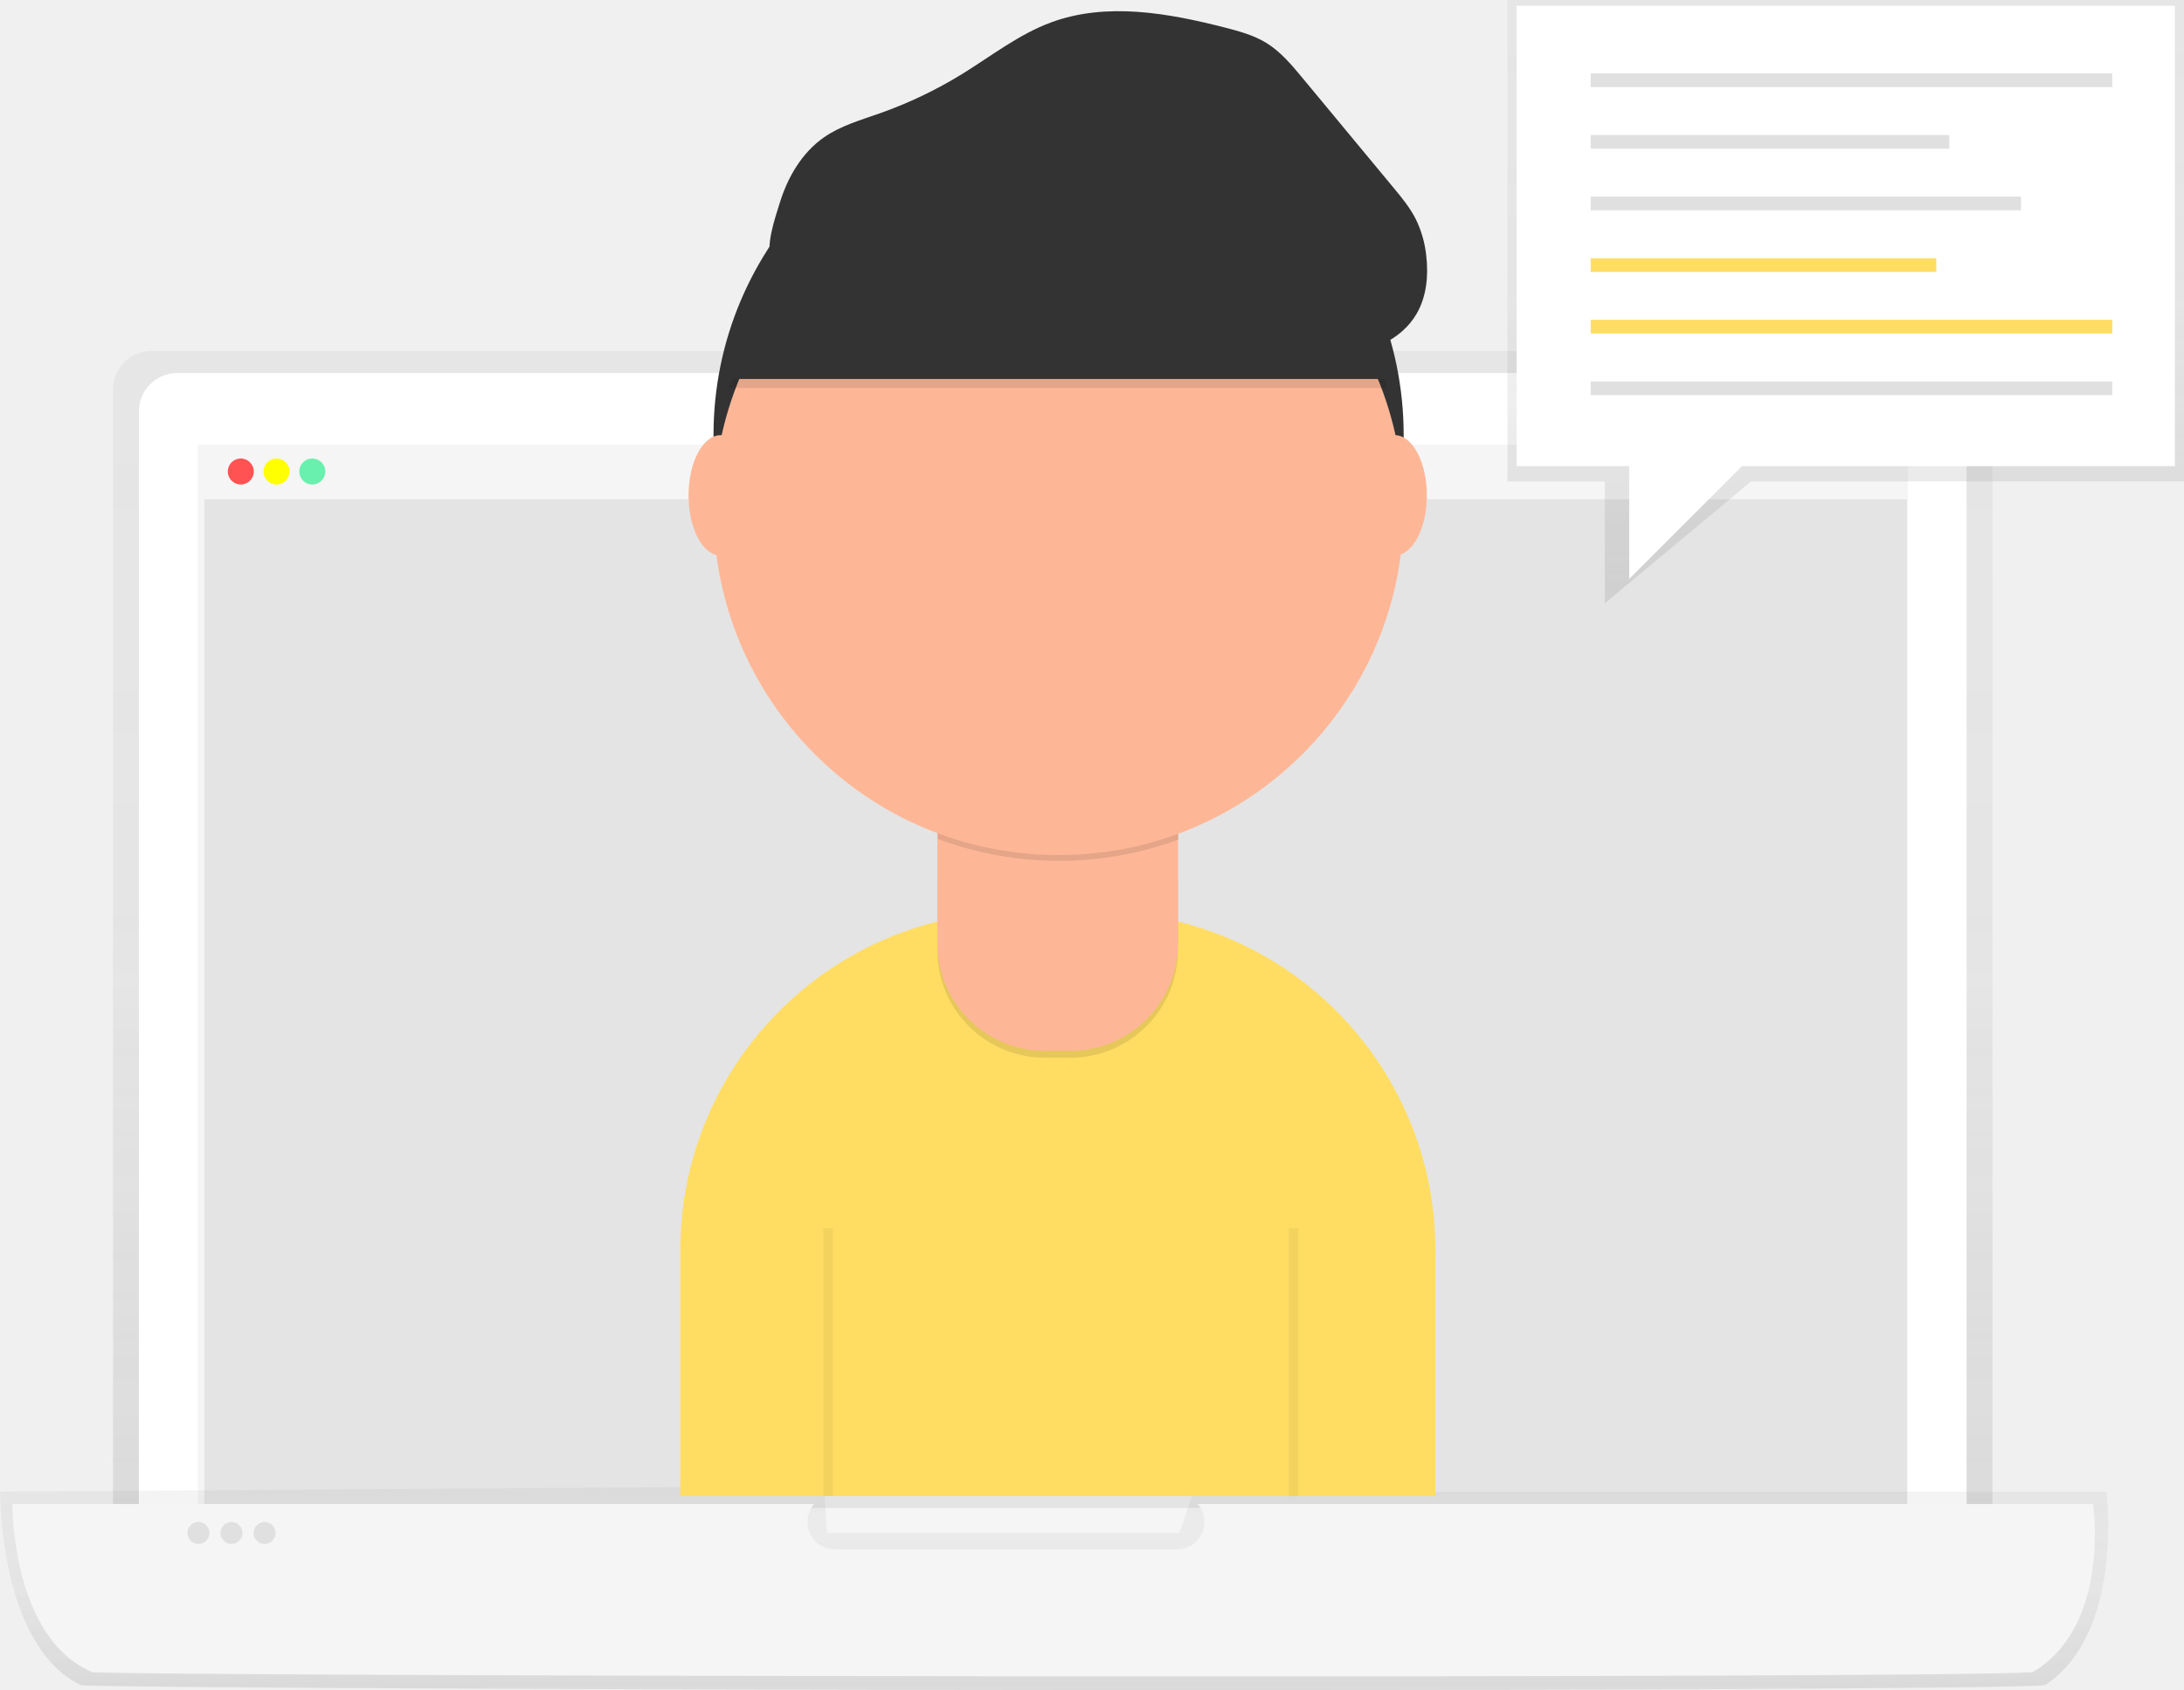
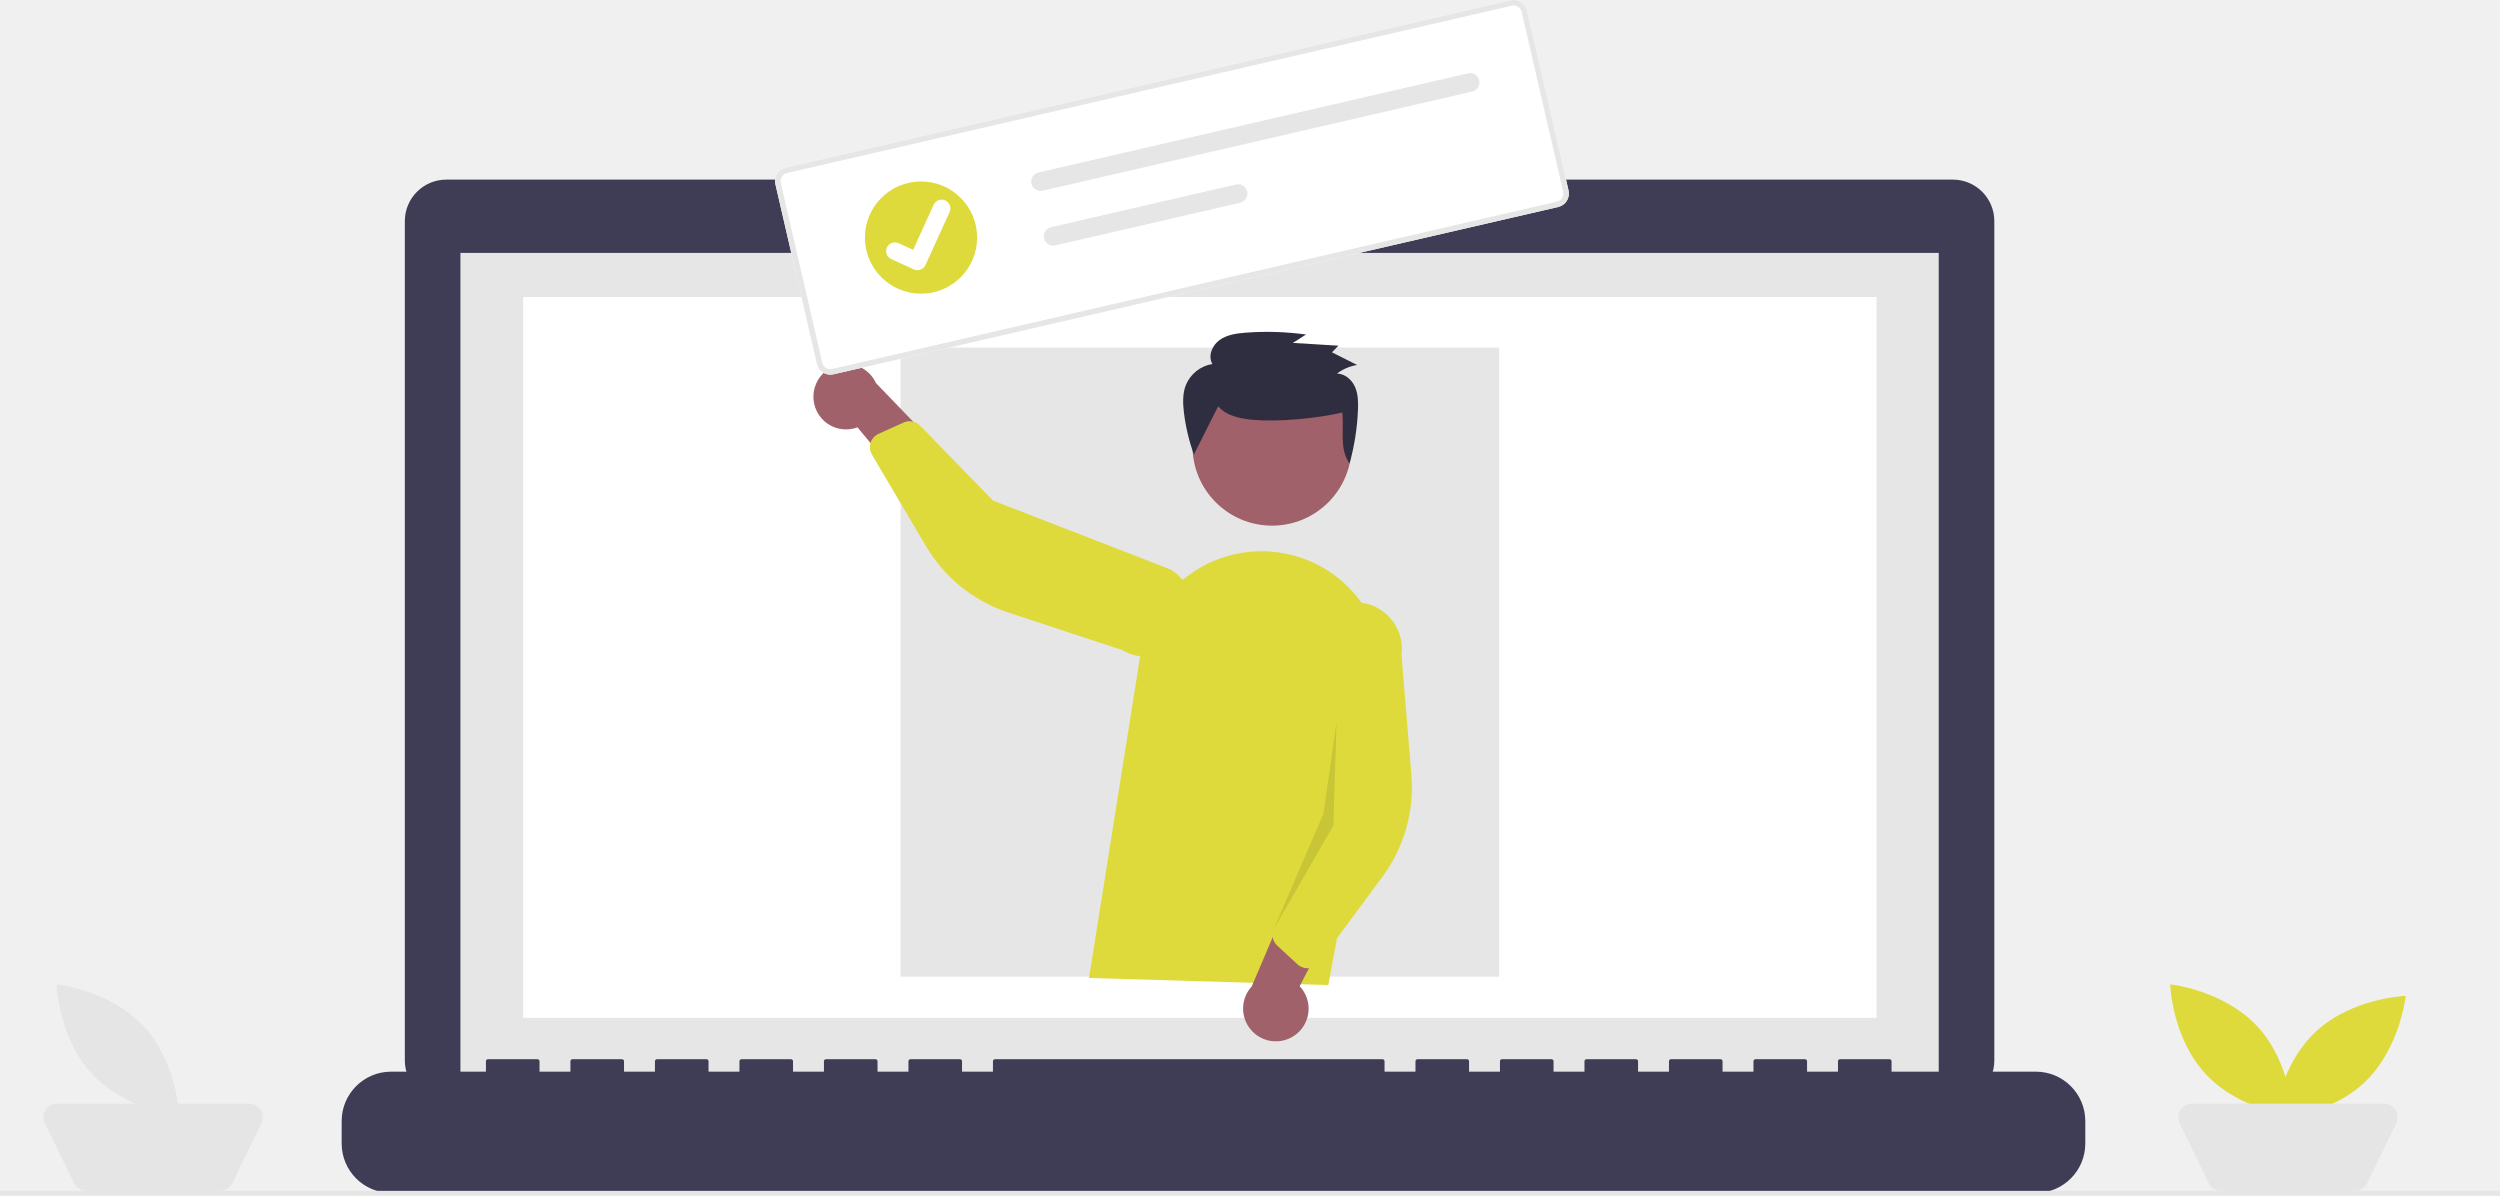
- <svg xmlns="http://www.w3.org/2000/svg" xmlns:xlink="http://www.w3.org/1999/xlink" id="02d45862-41ba-4c70-8782-54d8e5b108cc" data-name="Layer 1" width="900.1" height="696.67" viewBox="0 0 900.1 696.67">
-   <defs>
-     <linearGradient id="fa4a4f63-ffbe-4a50-a004-4e8ae15cd2d3" x1="583.82" y1="763.13" x2="583.82" y2="246.35" gradientUnits="userSpaceOnUse">
-       <stop offset="0" stop-color="gray" stop-opacity="0.25" />
-       <stop offset="0.54" stop-color="gray" stop-opacity="0.12" />
-       <stop offset="1" stop-color="gray" stop-opacity="0.1" />
-     </linearGradient>
-     <linearGradient id="e26e1273-ae5e-4f1a-b841-a4248e9532de" x1="584.38" y1="798.34" x2="584.38" y2="714.29" xlink:href="#fa4a4f63-ffbe-4a50-a004-4e8ae15cd2d3" />
-     <linearGradient id="54428808-f3ba-4b0a-98a1-6e23268491ee" x1="760.68" y1="248.69" x2="760.68" y2="0" xlink:href="#fa4a4f63-ffbe-4a50-a004-4e8ae15cd2d3" />
-   </defs>
-   <g opacity="0.8">
-     <path d="M971.12,763.13H196.52v-501a15.8,15.8,0,0,1,15.8-15.8h743a15.8,15.8,0,0,1,15.8,15.8Z" transform="translate(-149.95 -101.66)" fill="url(#fa4a4f63-ffbe-4a50-a004-4e8ae15cd2d3)" />
+ <svg xmlns="http://www.w3.org/2000/svg" id="a2e620a1-ac76-48f9-b1a7-7c9a2eef61f8" data-name="Layer 1" width="1061" height="507.397" viewBox="0 0 1061 507.397">
+   <path id="f8c762bc-b7e7-4c8e-b73e-f411c620c2bd" data-name="Path 765" d="M898.293,272.533H638.123v-5.362H520.152v5.362H258.91a17.6,17.6,0,0,0-17.6,17.6h0v356.25a17.6,17.6,0,0,0,17.6,17.6H898.293a17.6,17.6,0,0,0,17.6-17.6v-356.252A17.6,17.6,0,0,0,898.293,272.533Z" transform="translate(-69.5 -196.3014)" fill="#3f3d56" />
+   <rect id="febd0196-f53d-4e2b-8506-d3dc9ab4b723" data-name="Rectangle 125" x="195.406" y="107.332" width="627.391" height="353.913" fill="#e6e6e6" />
+   <rect id="a687e43e-dc25-402c-aff7-aaf80cd82cec" data-name="Rectangle 130" x="222.013" y="126.048" width="574.391" height="305.913" fill="#fff" />
+   <circle id="fb392c0f-c18b-4dca-9f8d-a13ba02e8cd8" data-name="Ellipse 120" cx="508.565" cy="91.246" r="6.435" fill="#deda3c" />
+   <path id="a3b325e1-b438-4eea-a78d-99975bd1014d" data-name="Path 766" d="M933.507,651.112H872.278v-4.412a.875.875,0,0,0-.875-.875H850.41a.875.875,0,0,0-.875.875h0v4.412h-13.12v-4.412a.875.875,0,0,0-.875-.875H814.547a.875.875,0,0,0-.875.875h0v4.412h-13.12v-4.412a.875.875,0,0,0-.875-.875H778.684a.875.875,0,0,0-.875.875h0v4.412h-13.12v-4.412a.875.875,0,0,0-.875-.875H742.822a.875.875,0,0,0-.875.875h0v4.412H728.826v-4.412a.875.875,0,0,0-.875-.875H706.959a.875.875,0,0,0-.875.875h0v4.412H692.963v-4.412a.875.875,0,0,0-.875-.875H671.1a.875.875,0,0,0-.875.875h0v4.412H657.1v-4.412a.875.875,0,0,0-.875-.875H491.781a.875.875,0,0,0-.875.875h0v4.412h-13.12v-4.412a.875.875,0,0,0-.875-.875H455.918a.875.875,0,0,0-.875.875h0v4.412h-13.12v-4.412a.875.875,0,0,0-.875-.875H420.056a.875.875,0,0,0-.875.875h0v4.412H406.06v-4.412a.875.875,0,0,0-.875-.875H384.193a.875.875,0,0,0-.875.875h0v4.412H370.2v-4.412a.875.875,0,0,0-.875-.875H348.33a.875.875,0,0,0-.875.875h0v4.412h-13.12v-4.412a.875.875,0,0,0-.875-.875H312.467a.875.875,0,0,0-.875.875h0v4.412h-13.12v-4.412a.875.875,0,0,0-.875-.875H276.6a.875.875,0,0,0-.875.875h0v4.412H235.493a20.993,20.993,0,0,0-20.993,20.993v9.492a20.993,20.993,0,0,0,20.993,20.993H933.507a20.993,20.993,0,0,0,20.993-20.992v-9.492a20.993,20.993,0,0,0-20.993-20.993Z" transform="translate(-69.5 -196.3014)" fill="#3f3d56" />
+   <rect id="e8772b6c-5a9b-4fa1-81c9-662ac65893c6" data-name="Rectangle 126" x="382.209" y="147.504" width="254" height="267" fill="#e6e6e6" />
+   <rect id="a87049f2-d9c9-408d-98dd-ac42069ee321" data-name="Rectangle 128" y="505.397" width="1061" height="2" fill="#e6e6e6" />
+   <path id="b307d008-1640-4a06-af2e-4466e39d32c3" data-name="Path 776" d="M1027.457,631.834c14.376,15.426,15.119,38.1,15.119,38.1s-22.565-2.338-36.941-17.764-15.119-38.1-15.119-38.1S1013.081,616.408,1027.457,631.834Z" transform="translate(-69.5 -196.3014)" fill="#deda3c" />
+   <path id="e6bb151c-e5ac-48bf-b05a-35e8b71544cc" data-name="Path 777" d="M1072.714,655.913c-15.426,14.376-38.1,15.119-38.1,15.119s2.338-22.565,17.764-36.941,38.1-15.119,38.1-15.119S1088.141,641.537,1072.714,655.913Z" transform="translate(-69.5 -196.3014)" fill="#deda3c" />
+   <path id="e2659c84-c871-46e0-a841-faed920e56d0" data-name="Path 778" d="M1068.88,701.698h-56.739a5.8,5.8,0,0,1-5.219-3.265l-12.353-25.393a5.8,5.8,0,0,1,5.219-8.342h81.446a5.8,5.8,0,0,1,5.219,8.342l-12.353,25.394a5.8,5.8,0,0,1-5.219,3.265Z" transform="translate(-69.5 -196.3014)" fill="#e5e5e5" />
+   <path id="b4ca1fea-0850-4eee-815e-097d11075e0d" data-name="Path 779" d="M130.457,631.834c14.376,15.426,15.119,38.1,15.119,38.1s-22.565-2.338-36.941-17.764-15.119-38.1-15.119-38.1S116.081,616.408,130.457,631.834Z" transform="translate(-69.5 -196.3014)" fill="#e5e5e5" />
+   <path id="f6595469-42b3-4592-aaf8-acdcc6d1b7a1" data-name="Path 780" d="M162.88,701.698H106.141a5.8,5.8,0,0,1-5.219-3.265l-12.353-25.393a5.8,5.8,0,0,1,5.219-8.342h81.446a5.8,5.8,0,0,1,5.219,8.342L168.1,698.434a5.8,5.8,0,0,1-5.219,3.265Z" transform="translate(-69.5 -196.3014)" fill="#e5e5e5" />
+   <circle id="b9fa2d1d-eaff-4f39-9574-6fdb852a47dd" data-name="Ellipse 127" cx="539.856" cy="189.33" r="33.757" fill="#a0616a" />
+   <path id="a3ede095-a03b-477f-a348-b0bb518c525f" data-name="Path 803" d="M531.686,611.356l21.8-137.237a52.032,52.032,0,0,1,65.979-41.781h0a51.875,51.875,0,0,1,36.561,59.46l-22.8,122.559Z" transform="translate(-69.5 -196.3014)" fill="#deda3c" />
+   <path id="a14f3686-8e71-4892-a260-94847064fbe5" data-name="Path 804" d="M618.676,635.911a13.821,13.821,0,0,0,2.4-21.056l22.535-43.639-25.378,2.708-17.509,41.026a13.9,13.9,0,0,0,17.951,20.962Z" transform="translate(-69.5 -196.3014)" fill="#a0616a" />
+   <path id="aefe090c-eadc-4acf-b060-d0ae14889076" data-name="Path 805" d="M623.502,607.158a6.193,6.193,0,0,1-3.335-1.582l-8.622-7.967a6.205,6.205,0,0,1-1.5-6.946l17.232-40.845-2.445-80.705a19.924,19.924,0,1,1,39.483,5.386h0l4.18,50.733a63.737,63.737,0,0,1-12.284,43.152l-26.873,36.329a6.191,6.191,0,0,1-4.391,2.479A6.121,6.121,0,0,1,623.502,607.158Z" transform="translate(-69.5 -196.3014)" fill="#deda3c" />
+   <path id="b24d83c7-6fd4-4d89-b0e2-e143511102b2" data-name="Path 806" d="M414.959,367.24a13.821,13.821,0,0,0,18.453,10.421l31.4,37.766,7.4-24.426-30.952-32.119a13.9,13.9,0,0,0-26.3,8.358Z" transform="translate(-69.5 -196.3014)" fill="#a0616a" />
+   <path id="a479cb15-9c48-424e-90d4-4868fd6ffd90" data-name="Path 807" d="M439.556,382.894a6.194,6.194,0,0,1,2.757-2.454l10.7-4.833a6.205,6.205,0,0,1,6.982,1.327l30.894,31.793,75.272,29.215a19.924,19.924,0,1,1-20.354,34.258h0l-48.347-15.932a63.737,63.737,0,0,1-34.948-28.137l-22.976-38.91a6.192,6.192,0,0,1-.571-5.01,6.126,6.126,0,0,1,.594-1.316Z" transform="translate(-69.5 -196.3014)" fill="#deda3c" />
+   <path id="fbb91ec3-afe3-4815-be57-4aca5997223d" data-name="Path 808" d="M636.737,502.685l-1.374,43.981-25.319,44,21.141-49.03Z" transform="translate(-69.5 -196.3014)" opacity="0.1" style="isolation:isolate" />
+   <path id="b3c0f84b-28f9-45ec-afed-9c3bdf0aec76" data-name="Path 696" d="M586.495,368.712c3.482,4.121,9.374,5.283,14.81,5.76,11.039.968,27.091-.6,37.879-3.093.77,7.463-1.329,15.509,3.066,21.648a100.499,100.499,0,0,0,3.571-22.783c.133-3.3.081-6.724-1.262-9.758s-4.272-5.609-7.645-5.636a19.161,19.161,0,0,1,8.547-3.654l-10.68-5.367,2.743-2.816-19.336-1.183,5.6-3.558a121.439,121.439,0,0,0-25.441-.8c-3.94.29-8.06.845-11.252,3.128s-5.037,6.82-3.055,10.172a14.77,14.77,0,0,0-11.256,8.931c-1.423,3.608-1.293,7.616-.854,11.461a81.234,81.234,0,0,0,4.26,18.02" transform="translate(-69.5 -196.3014)" fill="#2f2e41" />
+   <path id="a138b9cb-cdfc-4f68-9e32-04b91bb430b4" data-name="Path 138" d="M730.805,284.145,423.207,355.16a5.853,5.853,0,0,1-7.011-4.381L398.58,274.477a5.853,5.853,0,0,1,4.381-7.011l307.598-71.015a5.853,5.853,0,0,1,7.011,4.381l17.616,76.302A5.853,5.853,0,0,1,730.805,284.145Z" transform="translate(-69.5 -196.3014)" fill="#fff" />
+   <path id="ae469d8c-20b4-445b-a76f-3c35ff3d2f47" data-name="Path 138" d="M730.805,284.145,423.207,355.16a5.853,5.853,0,0,1-7.011-4.381L398.58,274.477a5.853,5.853,0,0,1,4.381-7.011l307.598-71.015a5.853,5.853,0,0,1,7.011,4.381l17.616,76.302A5.853,5.853,0,0,1,730.805,284.145ZM403.487,269.745a3.512,3.512,0,0,0-2.629,4.207l17.616,76.302a3.511,3.511,0,0,0,4.207,2.629L730.279,281.868a3.511,3.511,0,0,0,2.629-4.207l-17.616-76.303a3.511,3.511,0,0,0-4.207-2.629Z" transform="translate(-69.5 -196.3014)" fill="#e6e6e6" />
+   <path id="b1e356c5-36d3-4e1f-8361-52645d018384" data-name="Path 139" d="M510.221,269.509a3.969,3.969,0,1,0,1.772,7.738l.013-.003,182.312-42.09a3.969,3.969,0,0,0-1.786-7.735Z" transform="translate(-69.5 -196.3014)" fill="#e6e6e6" />
+   <path id="f47b3ab2-4a63-40b6-b578-ee0e1882dc1b" data-name="Path 140" d="M515.578,292.713a3.969,3.969,0,1,0,1.772,7.738l.013-.003,78.449-18.111a3.969,3.969,0,0,0-1.772-7.738l-.013.003Z" transform="translate(-69.5 -196.3014)" fill="#e6e6e6" />
+   <g id="ebccd953-b296-4a3a-b6cb-ab9b47d83c6a" data-name="Group 45">
+     <circle id="f502afc0-c552-46f8-b839-9472032a2f9d" data-name="Ellipse 18" cx="390.881" cy="100.823" r="23.814" fill="#deda3c" />
+     <path id="e70683fc-6315-4eed-926a-207d48de8bbe" data-name="Path 395" d="M459.711,310.862a3.689,3.689,0,0,1-2.328-.22l-.046-.02-9.582-4.35a3.716,3.716,0,1,1,3.077-6.766l6.209,2.827,8.711-19.14a3.713,3.713,0,0,1,4.917-1.841h0l-.052.125.055-.126a3.717,3.717,0,0,1,1.84,4.918l-10.245,22.516a3.715,3.715,0,0,1-2.553,2.075Z" transform="translate(-69.5 -196.3014)" fill="#fff" />
  </g>
-   <path d="M73,153.77H794.69a15.8,15.8,0,0,1,15.8,15.8V661.47a0,0,0,0,1,0,0H57.24a0,0,0,0,1,0,0V169.58A15.8,15.8,0,0,1,73,153.77Z" fill="#fff" />
-   <rect x="81.49" y="183.31" width="704.75" height="462.25" fill="#f5f5f5" />
-   <rect x="84.19" y="205.75" width="701.76" height="415.88" fill="#e0e0e0" opacity="0.8" />
-   <rect x="84.19" y="183.65" width="701.76" height="22.1" fill="#f5f5f5" />
-   <circle cx="99.24" cy="194.37" r="5.36" fill="#ff5252" />
-   <circle cx="113.97" cy="194.37" r="5.36" fill="#ff0" />
-   <circle cx="128.71" cy="194.37" r="5.36" fill="#69f0ae" />
-   <text x="-149.95" y="-101.66" />
-   <g opacity="0.8">
-     <path d="M992.79,796.35c-43.12,3.27-783.62,2-809.49,0C149.38,780,150,716.56,150,716.56l339.6-2.27,1.14,19.31H636.06l5.68-17h376.34S1025.56,774.76,992.79,796.35Z" transform="translate(-149.95 -101.66)" fill="url(#e26e1273-ae5e-4f1a-b841-a4248e9532de)" />
-   </g>
-   <path d="M1012.57,721.67h-369a11.33,11.33,0,0,1-8.6,18.74H494.09a11.33,11.33,0,0,1-8.6-18.74H155.06S154.49,776.76,188,791c25.55,1.7,757,2.84,799.59,0C1020,772.21,1012.57,721.67,1012.57,721.67Z" transform="translate(-149.95 -101.66)" fill="#f5f5f5" />
-   <circle cx="81.78" cy="631.94" r="4.54" fill="#e0e0e0" />
-   <circle cx="95.41" cy="631.94" r="4.54" fill="#e0e0e0" />
-   <circle cx="109.03" cy="631.94" r="4.54" fill="#e0e0e0" />
-   <path d="M419.88,375.85h32.19a139.5,139.5,0,0,1,139.5,139.5V616.76a0,0,0,0,1,0,0H280.38a0,0,0,0,1,0,0V515.35A139.5,139.5,0,0,1,419.88,375.85Z" fill="#ffdd63" />
-   <circle cx="436.28" cy="179.39" r="142.22" fill="#333" />
-   <path d="M415.34,334.43h41.13a29,29,0,0,1,29,29v28.26a44.34,44.34,0,0,1-44.34,44.34H430.64a44.34,44.34,0,0,1-44.34-44.34V363.47a29,29,0,0,1,29-29Z" opacity="0.1" />
-   <path d="M386.3,331.53h99.22a0,0,0,0,1,0,0v57.3a44.34,44.34,0,0,1-44.34,44.34H430.64a44.34,44.34,0,0,1-44.34-44.34v-57.3A0,0,0,0,1,386.3,331.53Z" fill="#fdb797" />
-   <path d="M536.43,447.5a142.8,142.8,0,0,0,99.22.27V435.59H536.43Z" transform="translate(-149.95 -101.66)" opacity="0.1" />
-   <circle cx="436.28" cy="210.26" r="142.22" fill="#fdb797" />
-   <path d="M450.26,261.58H721.46S698.31,152.07,595.78,159,450.26,261.58,450.26,261.58Z" transform="translate(-149.95 -101.66)" opacity="0.1" />
-   <path d="M450.26,257.9H721.46S698.31,148.39,595.78,155.37,450.26,257.9,450.26,257.9Z" transform="translate(-149.95 -101.66)" fill="#333" />
-   <ellipse cx="297" cy="204.2" rx="13.23" ry="24.81" fill="#fdb797" />
-   <ellipse cx="574.82" cy="204.2" rx="13.23" ry="24.81" fill="#fdb797" />
-   <path d="M471.31,185.34c3.25-10.62,9.16-20.77,18.28-27.1,6.93-4.81,15.22-7.12,23.17-9.94a177.08,177.08,0,0,0,33.68-16.11c12.06-7.43,23.39-16.38,36.67-21.29,22.85-8.45,48.3-3.88,71.89,2.18,5.81,1.49,11.69,3.11,16.81,6.25,5.93,3.63,10.48,9.09,14.92,14.44l37.44,45.16c3.43,4.13,6.88,8.31,9.3,13.11a45.09,45.09,0,0,1,4.26,14.79c1,8.28.22,17.06-4,24.27-6.33,10.81-19.38,16.24-31.89,16.74s-24.79-3.13-36.81-6.65c-38.76-11.35-78-21.93-118.2-26.64a333.41,333.41,0,0,0-60.15-1.95c-6.3.41-14.62,3.3-18.45-3.12C464.92,203.91,469.6,190.92,471.31,185.34Z" transform="translate(-149.95 -101.66)" fill="#333" />
-   <line x1="341.3" y1="506.34" x2="341.3" y2="616.76" fill="none" stroke="#000" stroke-miterlimit="10" stroke-width="4" opacity="0.05" />
-   <line x1="533.14" y1="506.34" x2="533.14" y2="616.76" fill="none" stroke="#000" stroke-miterlimit="10" stroke-width="4" opacity="0.05" />
-   <g opacity="0.8">
-     <polygon points="900.1 198.47 721.64 198.47 661.41 248.69 661.41 198.47 621.26 198.47 621.26 0 900.1 0 900.1 198.47" fill="url(#54428808-f3ba-4b0a-98a1-6e23268491ee)" />
-   </g>
-   <rect x="625.04" y="2.36" width="271.28" height="189.79" fill="#fff" />
-   <rect x="655.59" y="30.26" width="214.95" height="5.64" fill="#e0e0e0" />
-   <rect x="655.59" y="55.66" width="147.78" height="5.64" fill="#e0e0e0" />
-   <rect x="655.59" y="81.05" width="177.34" height="5.64" fill="#e0e0e0" />
-   <rect x="655.59" y="106.45" width="142.41" height="5.64" fill="#ffdd63" />
-   <rect x="655.59" y="131.84" width="214.95" height="5.64" fill="#ffdd63" />
-   <rect x="655.59" y="157.24" width="214.95" height="5.64" fill="#e0e0e0" />
-   <polygon points="671.45 188.46 671.45 238.66 726.66 183.44 671.45 188.46" fill="#fff" />
</svg>
